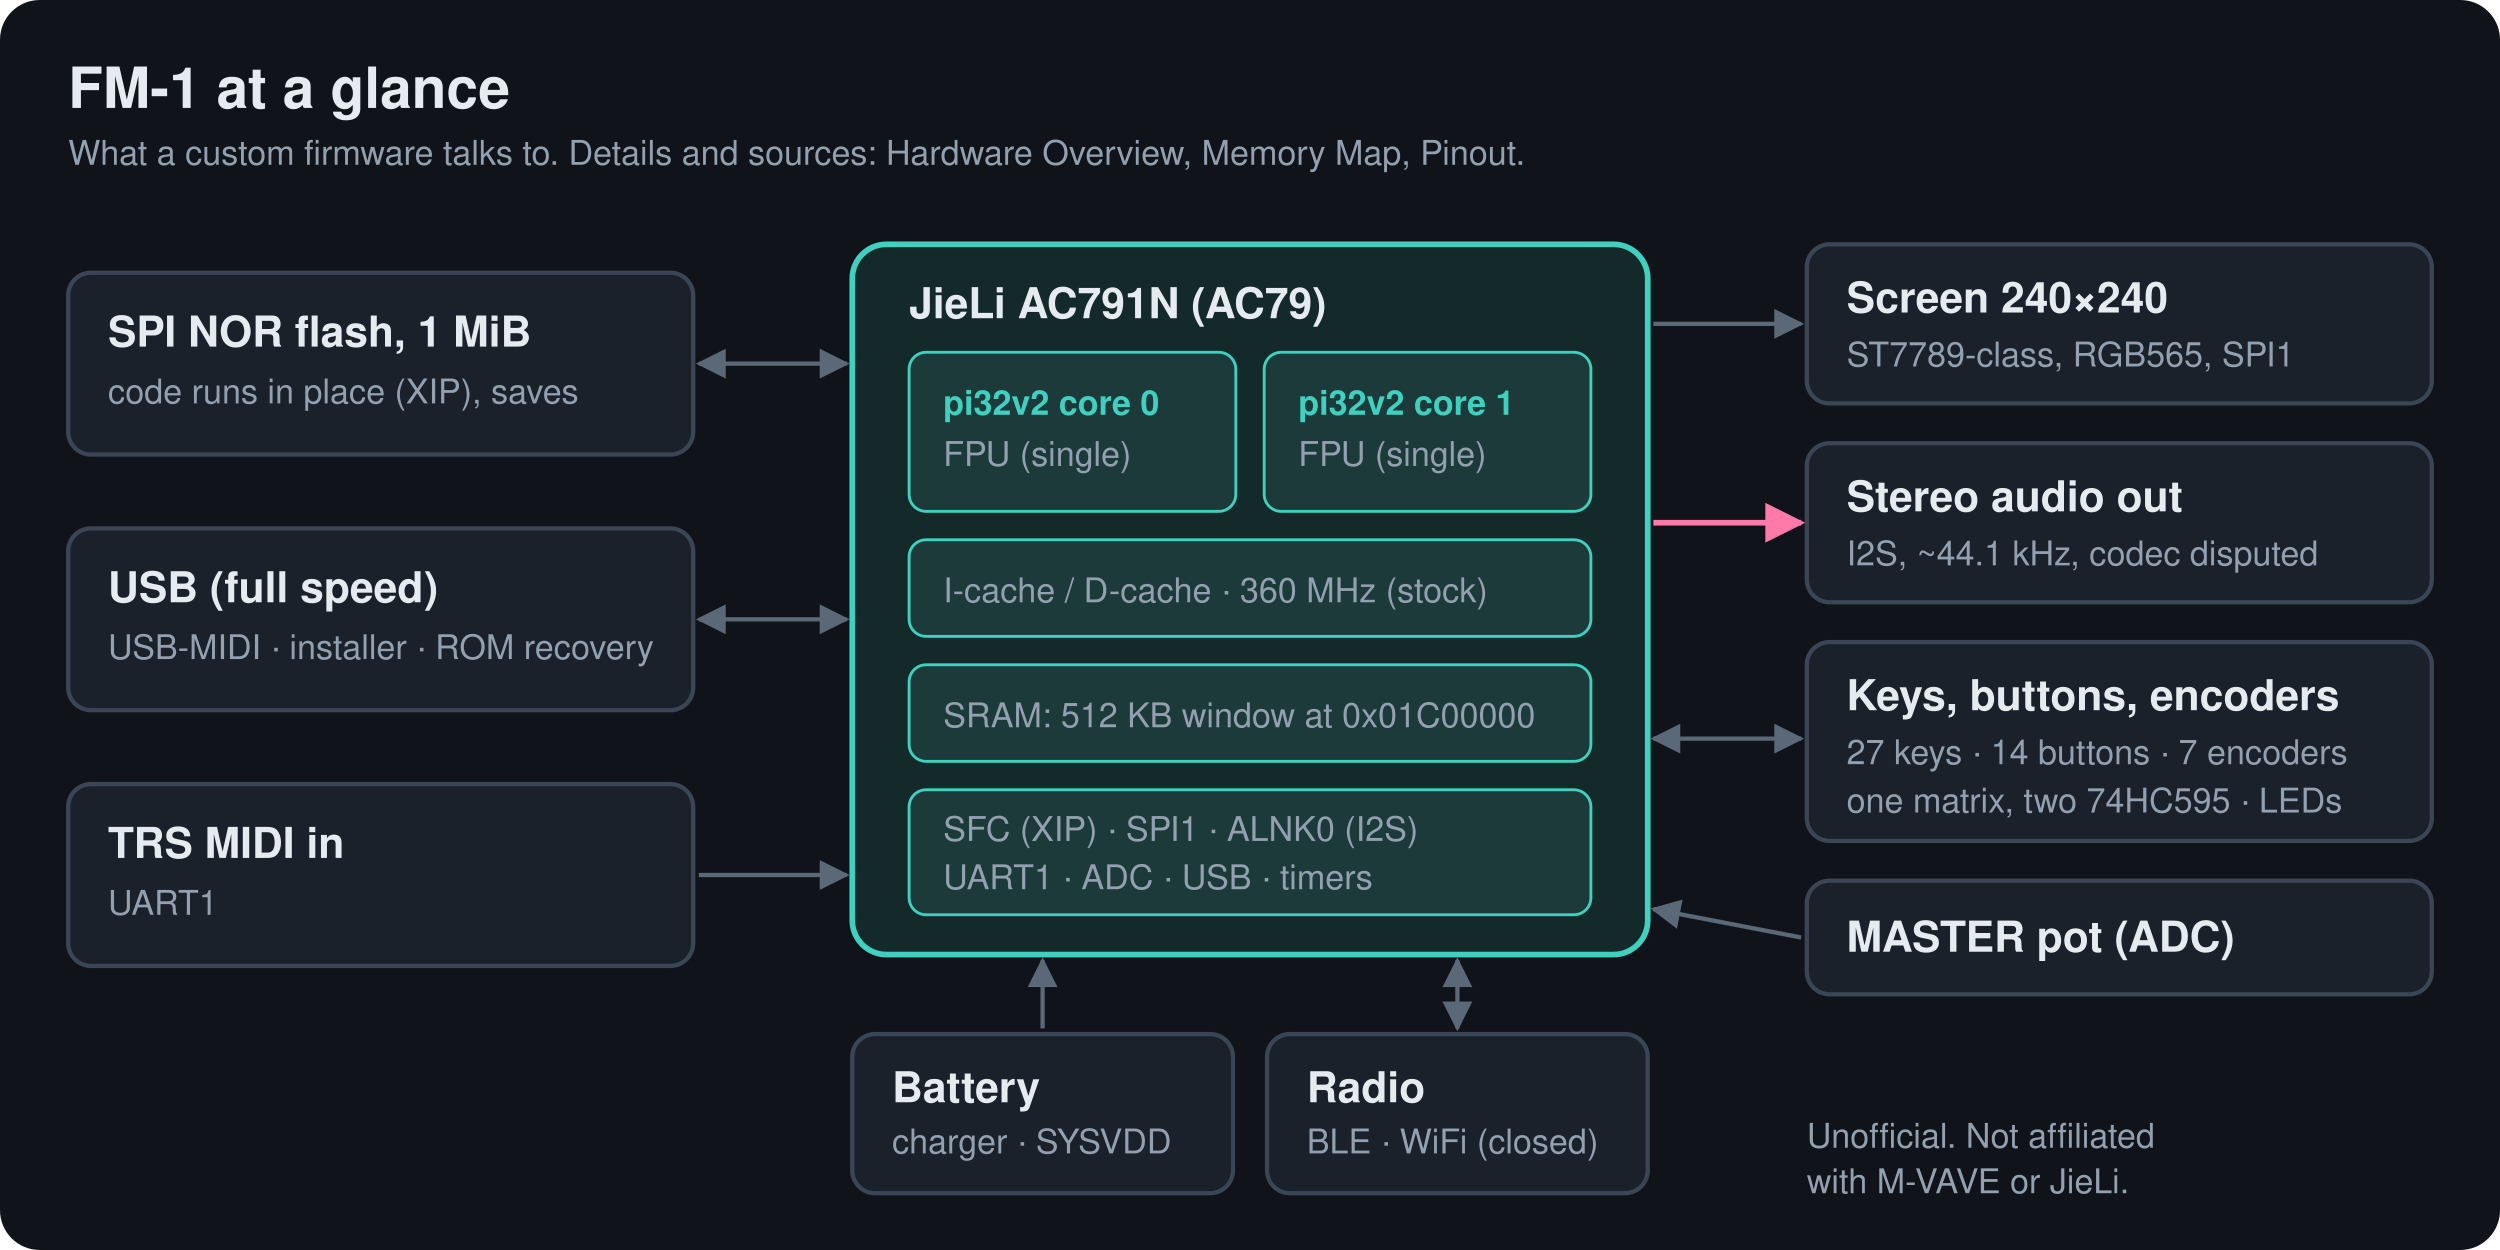
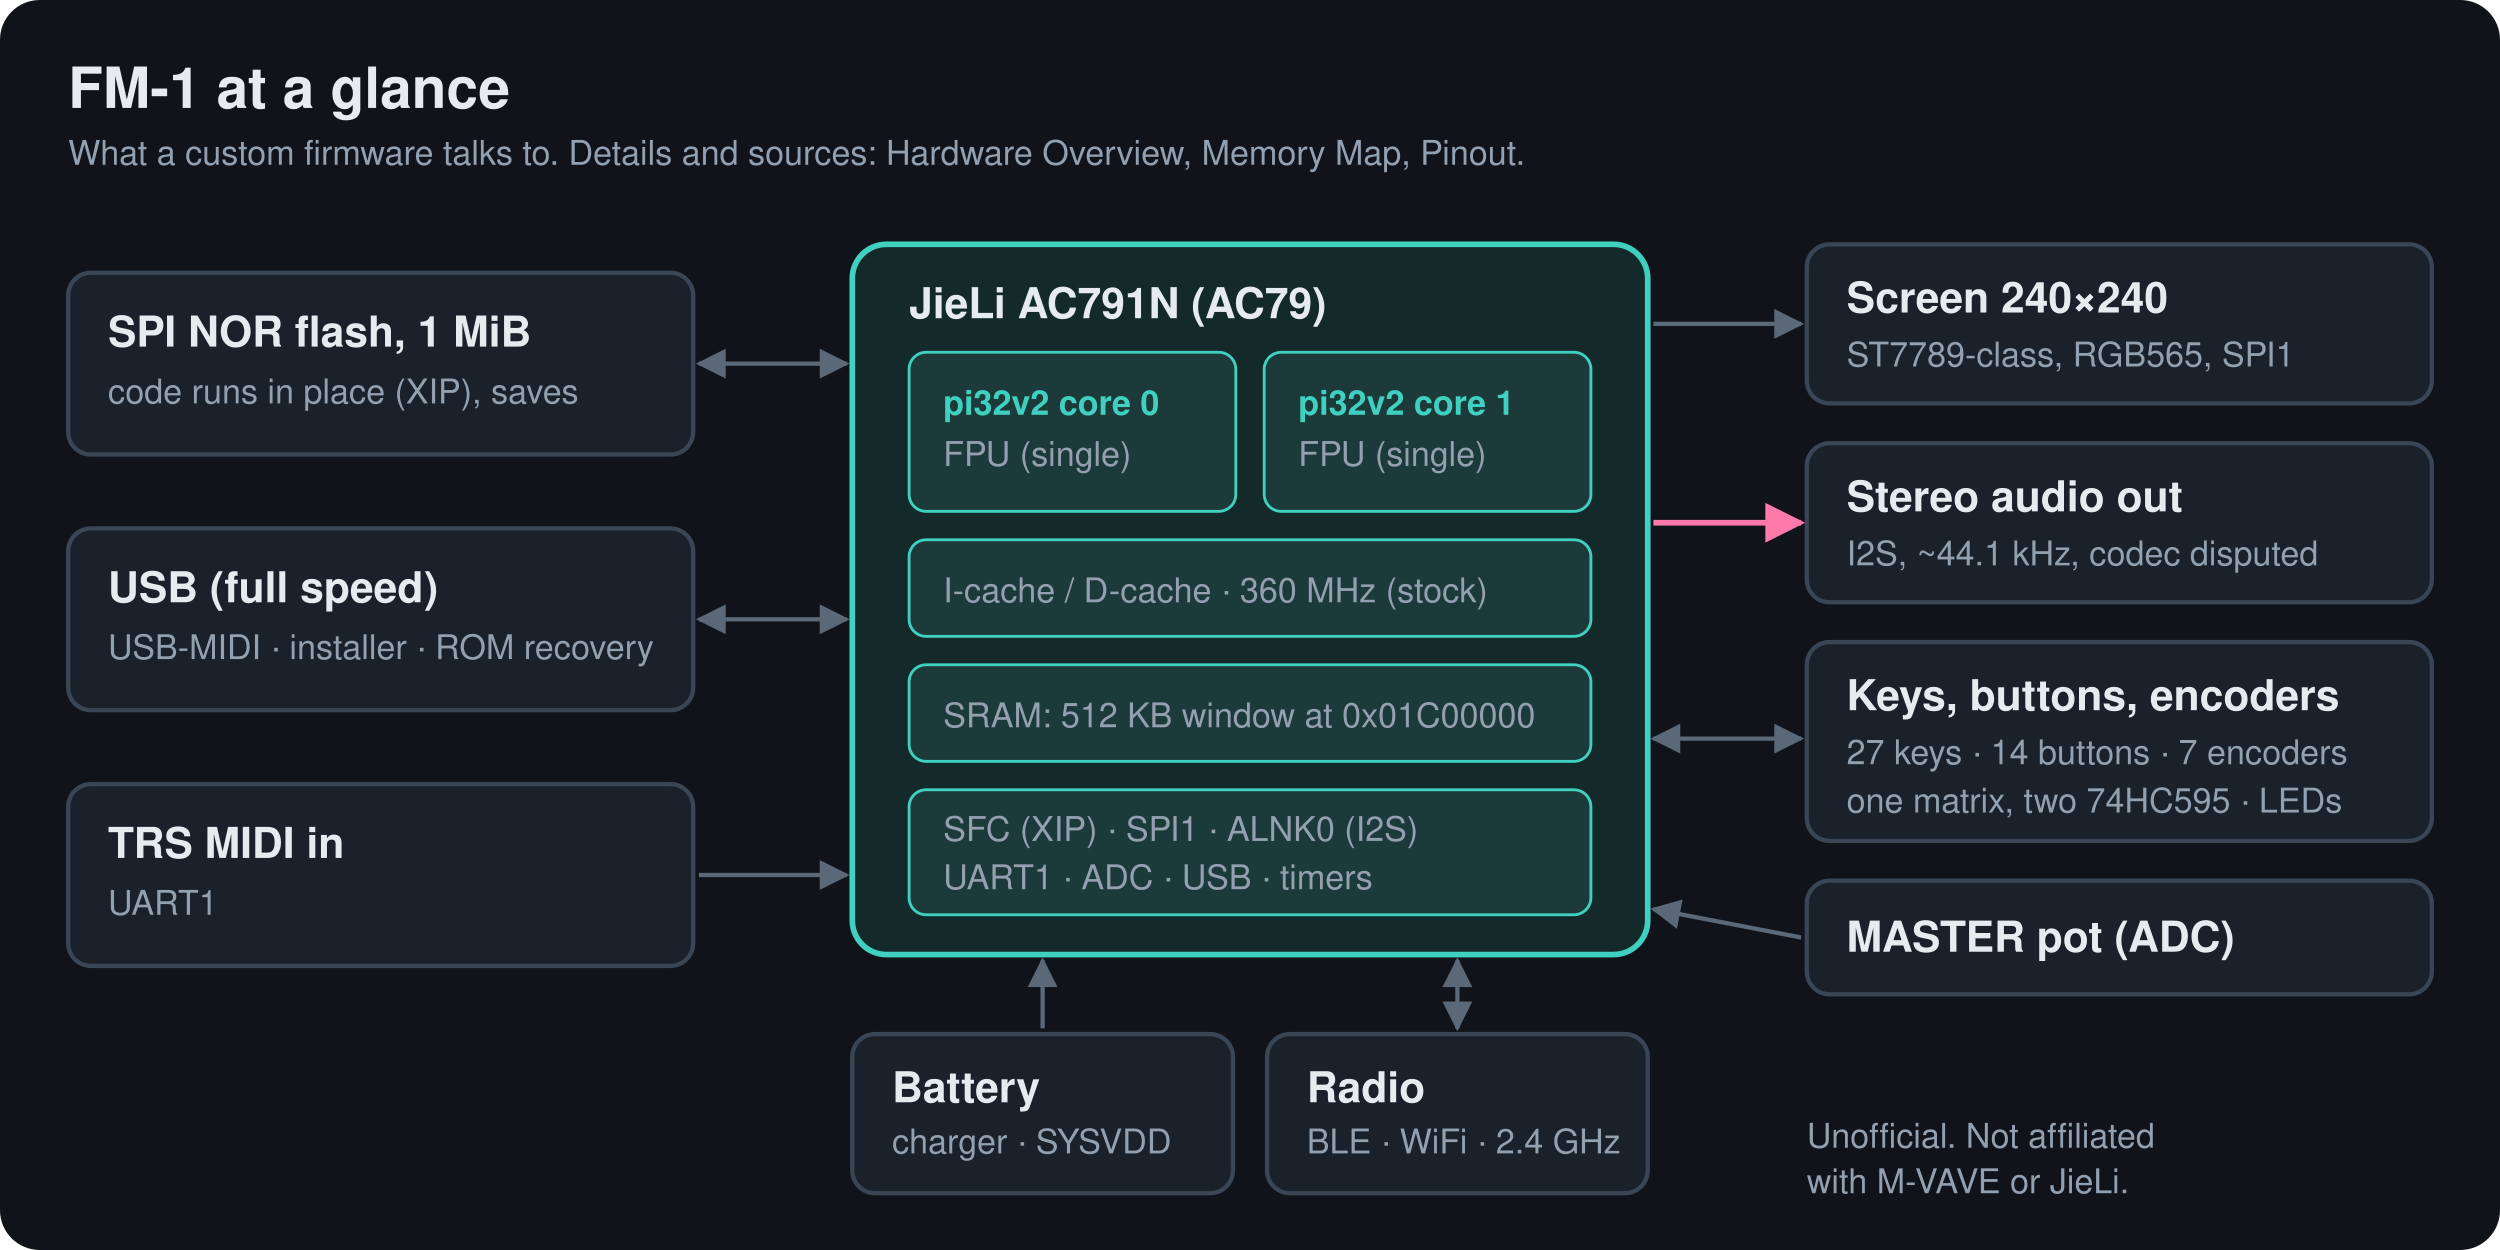
<svg xmlns="http://www.w3.org/2000/svg" viewBox="0 0 880 440" width="880" height="440" font-family="-apple-system, Segoe UI, Helvetica, Arial, sans-serif">
  <style>
    .bg { fill: #10141a; }
    .box { fill: #1a212b; stroke: #3a4655; stroke-width: 1.5; }
    .chip { fill: #142a2a; stroke: #3fd0c0; stroke-width: 2; }
    .core { fill: #1d3a3a; stroke: #3fd0c0; stroke-width: 1; }
    .t { fill: #e6ebf0; font-size: 15px; font-weight: 600; }
    .s { fill: #92a0b0; font-size: 12px; }
    .c { fill: #3fd0c0; font-size: 12px; font-weight: 600; }
    .h { fill: #e6ebf0; font-size: 20px; font-weight: 700; }
    .line { stroke: #5a6878; stroke-width: 1.5; fill: none; marker-end: url(#a); }
    .two { stroke: #5a6878; stroke-width: 1.5; fill: none; marker-end: url(#a); marker-start: url(#b); }
    .audio { stroke: #ff7aa8; stroke-width: 2; fill: none; marker-end: url(#p); }
  </style>
  <defs>
    <marker id="a" viewBox="0 0 10 10" refX="9" refY="5" markerWidth="7" markerHeight="7" orient="auto">
      <path d="M0,0 L10,5 L0,10 z" fill="#5a6878" />
    </marker>
    <marker id="b" viewBox="0 0 10 10" refX="1" refY="5" markerWidth="7" markerHeight="7" orient="auto">
      <path d="M10,0 L0,5 L10,10 z" fill="#5a6878" />
    </marker>
    <marker id="p" viewBox="0 0 10 10" refX="9" refY="5" markerWidth="7" markerHeight="7" orient="auto">
      <path d="M0,0 L10,5 L0,10 z" fill="#ff7aa8" />
    </marker>
  </defs>
  <rect class="bg" width="880" height="440" rx="14" />
  <text class="h" x="24" y="38">FM-1 at a glance</text>
  <text class="s" x="24" y="58">What a custom firmware talks to. Details and sources: Hardware Overview, Memory Map, Pinout.</text>
  <rect class="chip" x="300" y="86" width="280" height="250" rx="12" />
  <text class="t" x="320" y="112">JieLi AC791N (AC79)</text>
  <rect class="core" x="320" y="124" width="115" height="56" rx="6" />
  <text class="c" x="332" y="146">pi32v2 core 0</text>
  <text class="s" x="332" y="164">FPU (single)</text>
  <rect class="core" x="445" y="124" width="115" height="56" rx="6" />
  <text class="c" x="457" y="146">pi32v2 core 1</text>
  <text class="s" x="457" y="164">FPU (single)</text>
  <rect class="core" x="320" y="190" width="240" height="34" rx="6" />
  <text class="s" x="332" y="212">I-cache / D-cache · 360 MHz (stock)</text>
  <rect class="core" x="320" y="234" width="240" height="34" rx="6" />
  <text class="s" x="332" y="256">SRAM: 512 KB window at 0x01C00000</text>
  <rect class="core" x="320" y="278" width="240" height="44" rx="6" />
  <text class="s" x="332" y="296">SFC (XIP) · SPI1 · ALNK0 (I2S)</text>
  <text class="s" x="332" y="313">UART1 · ADC · USB · timers</text>
  <rect class="box" x="24" y="96" width="220" height="64" rx="8" />
  <text class="t" x="38" y="122">SPI NOR flash, 1 MiB</text>
  <text class="s" x="38" y="142">code runs in place (XIP), saves</text>
  <rect class="box" x="24" y="186" width="220" height="64" rx="8" />
  <text class="t" x="38" y="212">USB (full speed)</text>
  <text class="s" x="38" y="232">USB-MIDI · installer · ROM recovery</text>
  <rect class="box" x="24" y="276" width="220" height="64" rx="8" />
  <text class="t" x="38" y="302">TRS MIDI in</text>
  <text class="s" x="38" y="322">UART1</text>
  <path class="two" d="M246,128 L298,128" />
  <path class="two" d="M246,218 L298,218" />
  <path class="line" d="M246,308 L298,308" />
  <rect class="box" x="636" y="86" width="220" height="56" rx="8" />
  <text class="t" x="650" y="110">Screen 240×240</text>
  <text class="s" x="650" y="129">ST7789-class, RGB565, SPI1</text>
  <rect class="box" x="636" y="156" width="220" height="56" rx="8" />
  <text class="t" x="650" y="180">Stereo audio out</text>
  <text class="s" x="650" y="199">I2S, ~44.1 kHz, codec disputed</text>
  <rect class="box" x="636" y="226" width="220" height="70" rx="8" />
  <text class="t" x="650" y="250">Keys, buttons, encoders</text>
  <text class="s" x="650" y="269">27 keys · 14 buttons · 7 encoders</text>
  <text class="s" x="650" y="286">one matrix, two 74HC595 · LEDs</text>
  <rect class="box" x="636" y="310" width="220" height="40" rx="8" />
  <text class="t" x="650" y="335">MASTER pot (ADC)</text>
  <path class="line" d="M582,114 L634,114" />
  <path class="audio" d="M582,184 L634,184" />
  <path class="two" d="M582,260 L634,260" />
  <path class="line" d="M634,330 L582,320" />
  <rect class="box" x="300" y="364" width="134" height="56" rx="8" />
  <text class="t" x="314" y="388">Battery</text>
  <text class="s" x="314" y="406">charger · SYSVDD</text>
  <rect class="box" x="446" y="364" width="134" height="56" rx="8" />
  <text class="t" x="460" y="388">Radio</text>
-   <text class="s" x="460" y="406">BLE · WiFi (closed)</text>
+   <text class="s" x="460" y="406">BLE · WiFi · 2.4 GHz</text>
  <path class="line" d="M367,362 L367,338" />
  <path class="two" d="M513,362 L513,338" />
  <text class="s" x="636" y="404">Unofficial. Not affiliated</text>
  <text class="s" x="636" y="420">with M-VAVE or JieLi.</text>
</svg>
